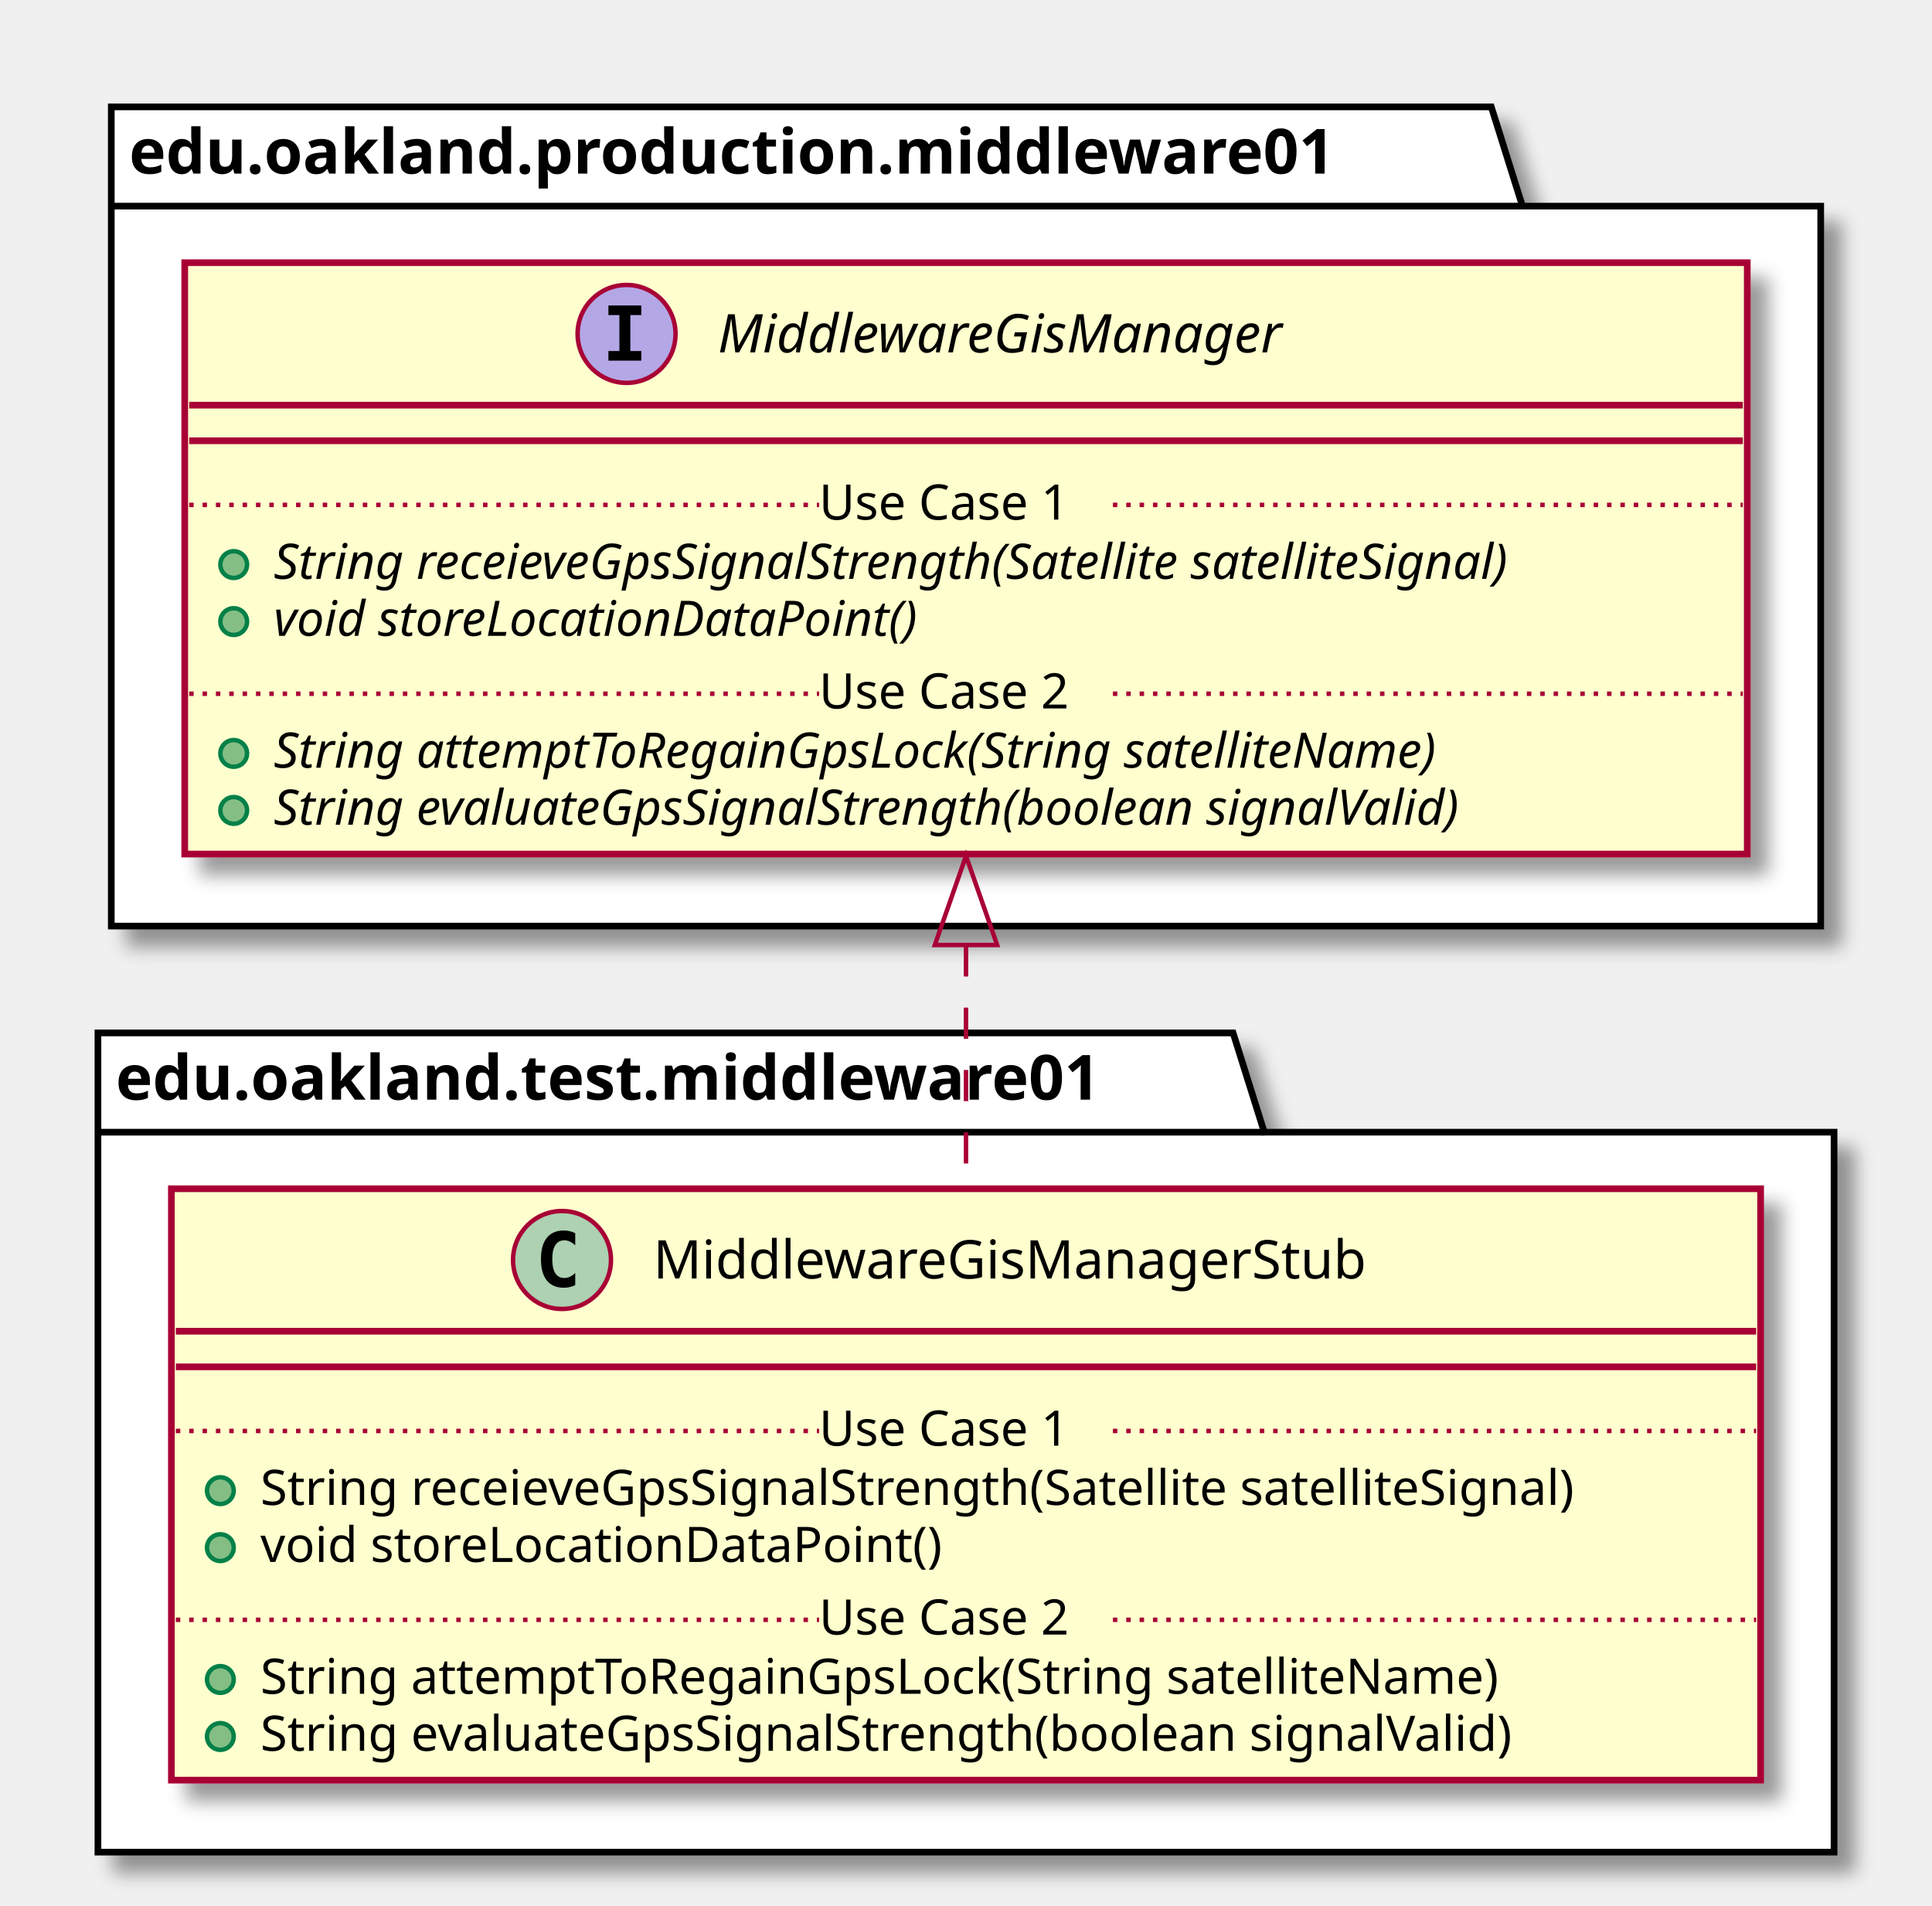
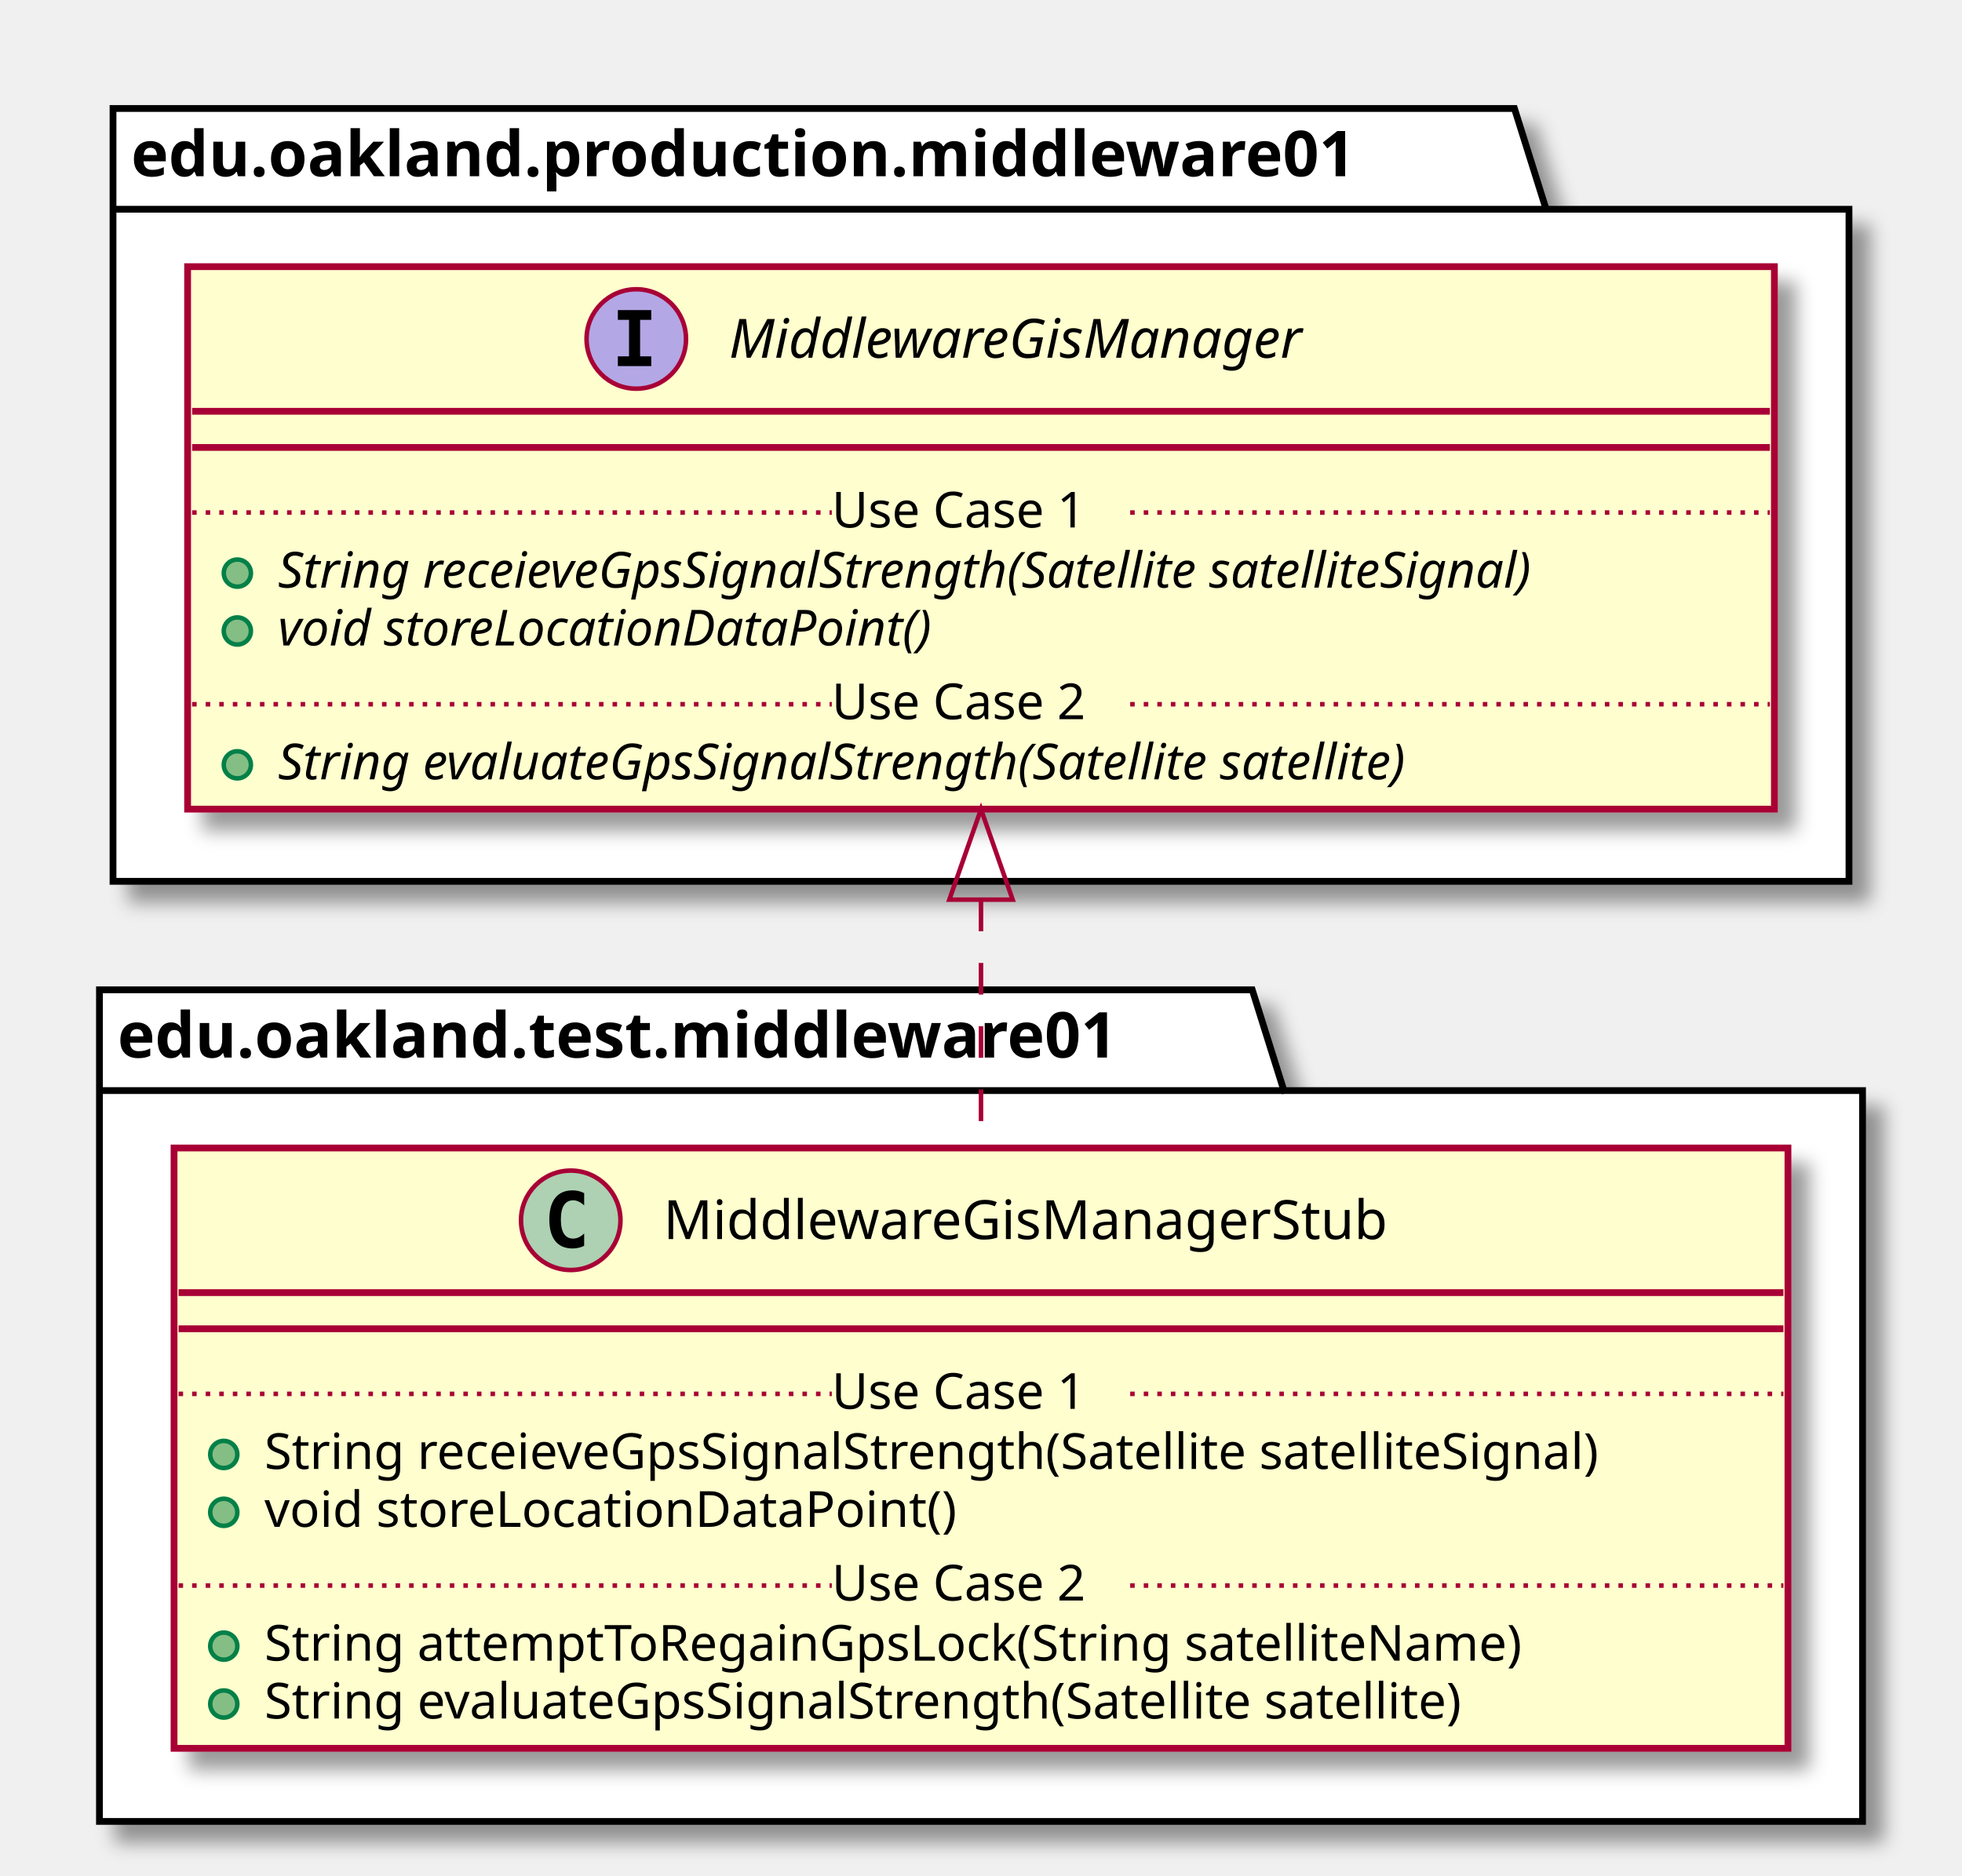
- <svg xmlns="http://www.w3.org/2000/svg" contentScriptType="application/ecmascript" contentStyleType="text/css" height="428px" preserveAspectRatio="none" style="width:434px;height:428px;" version="1.1" viewBox="0 0 434 428" width="434px" zoomAndPan="magnify">
+ <svg xmlns="http://www.w3.org/2000/svg" contentScriptType="application/ecmascript" contentStyleType="text/css" height="415px" preserveAspectRatio="none" style="width:434px;height:415px;" version="1.1" viewBox="0 0 434 415" width="434px" zoomAndPan="magnify">
  <defs>
-     <filter height="300%" id="fee8gywjprzsj" width="300%" x="-1" y="-1">
+     <filter height="300%" id="f1r8o35uh12hvz" width="300%" x="-1" y="-1">
      <feGaussianBlur result="blurOut" stdDeviation="2.0" />
      <feColorMatrix in="blurOut" result="blurOut2" type="matrix" values="0 0 0 0 0 0 0 0 0 0 0 0 0 0 0 0 0 0 .4 0" />
      <feOffset dx="4.0" dy="4.0" in="blurOut2" result="blurOut3" />
      <feBlend in="SourceGraphic" in2="blurOut3" mode="normal" />
    </filter>
  </defs>
  <g>
-     <polygon fill="#FFFFFF" filter="url(#fee8gywjprzsj)" points="22,232,277,232,284,254.297,412,254.297,412,416,22,416,22,232" style="stroke: #000000; stroke-width: 1.5;" />
-     <line style="stroke: #000000; stroke-width: 1.5;" x1="22" x2="284" y1="254.297" y2="254.297" />
-     <text fill="#000000" font-family="sans-serif" font-size="14" font-weight="bold" lengthAdjust="spacingAndGlyphs" textLength="249" x="26" y="246.995">edu.oakland.test.middleware01</text>
-     <polygon fill="#FFFFFF" filter="url(#fee8gywjprzsj)" points="25,24,335,24,342,46.297,409,46.297,409,208,25,208,25,24" style="stroke: #000000; stroke-width: 1.5;" />
+     <polygon fill="#FFFFFF" filter="url(#f1r8o35uh12hvz)" points="22,219,277,219,284,241.297,412,241.297,412,403,22,403,22,219" style="stroke: #000000; stroke-width: 1.5;" />
+     <line style="stroke: #000000; stroke-width: 1.5;" x1="22" x2="284" y1="241.297" y2="241.297" />
+     <text fill="#000000" font-family="sans-serif" font-size="14" font-weight="bold" lengthAdjust="spacingAndGlyphs" textLength="249" x="26" y="233.995">edu.oakland.test.middleware01</text>
+     <polygon fill="#FFFFFF" filter="url(#f1r8o35uh12hvz)" points="25,24,335,24,342,46.297,409,46.297,409,195,25,195,25,24" style="stroke: #000000; stroke-width: 1.5;" />
    <line style="stroke: #000000; stroke-width: 1.5;" x1="25" x2="342" y1="46.297" y2="46.297" />
    <text fill="#000000" font-family="sans-serif" font-size="14" font-weight="bold" lengthAdjust="spacingAndGlyphs" textLength="304" x="29" y="38.995">edu.oakland.production.middleware01</text>
-     <rect fill="#FEFECE" filter="url(#fee8gywjprzsj)" height="132.828" id="MiddlewareGisManagerStub" style="stroke: #A80036; stroke-width: 1.5;" width="357" x="38.5" y="267" />
-     <ellipse cx="126.25" cy="283" fill="#ADD1B2" rx="11" ry="11" style="stroke: #A80036; stroke-width: 1.0;" />
-     <path d="M129.219,288.641 Q128.641,288.938 128,289.078 Q127.359,289.234 126.656,289.234 Q124.156,289.234 122.828,287.594 Q121.516,285.938 121.516,282.812 Q121.516,279.688 122.828,278.031 Q124.156,276.375 126.656,276.375 Q127.359,276.375 128,276.531 Q128.656,276.688 129.219,276.984 L129.219,279.703 Q128.594,279.125 128,278.859 Q127.406,278.578 126.781,278.578 Q125.438,278.578 124.75,279.656 Q124.062,280.719 124.062,282.812 Q124.062,284.906 124.75,285.984 Q125.438,287.047 126.781,287.047 Q127.406,287.047 128,286.781 Q128.594,286.5 129.219,285.922 L129.219,288.641 Z " />
-     <text fill="#000000" font-family="sans-serif" font-size="12" lengthAdjust="spacingAndGlyphs" textLength="173" x="146.75" y="287.154">MiddlewareGisManagerStub</text>
-     <line style="stroke: #A80036; stroke-width: 1.5;" x1="39.5" x2="394.5" y1="299" y2="299" />
-     <line style="stroke: #A80036; stroke-width: 1.5;" x1="39.5" x2="394.5" y1="307" y2="307" />
-     <ellipse cx="49.5" cy="334.805" fill="#84BE84" rx="3" ry="3" style="stroke: #038048; stroke-width: 1.0;" />
-     <text fill="#000000" font-family="sans-serif" font-size="11" lengthAdjust="spacingAndGlyphs" textLength="331" x="58.5" y="338.015">String receieveGpsSignalStrength(Satellite satelliteSignal)</text>
-     <ellipse cx="49.5" cy="347.609" fill="#84BE84" rx="3" ry="3" style="stroke: #038048; stroke-width: 1.0;" />
-     <text fill="#000000" font-family="sans-serif" font-size="11" lengthAdjust="spacingAndGlyphs" textLength="166" x="58.5" y="350.82">void storeLocationDataPoint()</text>
-     <line style="stroke: #A80036; stroke-width: 1.0; stroke-dasharray: 1.0,2.0;" x1="39.5" x2="184" y1="321.402" y2="321.402" />
-     <text fill="#000000" font-family="sans-serif" font-size="11" lengthAdjust="spacingAndGlyphs" textLength="66" x="184" y="324.71">Use Case 1</text>
-     <line style="stroke: #A80036; stroke-width: 1.0; stroke-dasharray: 1.0,2.0;" x1="250" x2="394.5" y1="321.402" y2="321.402" />
-     <ellipse cx="49.5" cy="377.219" fill="#84BE84" rx="3" ry="3" style="stroke: #038048; stroke-width: 1.0;" />
-     <text fill="#000000" font-family="sans-serif" font-size="11" lengthAdjust="spacingAndGlyphs" textLength="306" x="58.5" y="380.429">String attemptToRegainGpsLock(String satelliteName)</text>
-     <ellipse cx="49.5" cy="390.023" fill="#84BE84" rx="3" ry="3" style="stroke: #038048; stroke-width: 1.0;" />
-     <text fill="#000000" font-family="sans-serif" font-size="11" lengthAdjust="spacingAndGlyphs" textLength="311" x="58.5" y="393.234">String evaluateGpsSignalStrength(boolean signalValid)</text>
-     <line style="stroke: #A80036; stroke-width: 1.0; stroke-dasharray: 1.0,2.0;" x1="39.5" x2="184" y1="363.816" y2="363.816" />
-     <text fill="#000000" font-family="sans-serif" font-size="11" lengthAdjust="spacingAndGlyphs" textLength="66" x="184" y="367.125">Use Case 2</text>
-     <line style="stroke: #A80036; stroke-width: 1.0; stroke-dasharray: 1.0,2.0;" x1="250" x2="394.5" y1="363.816" y2="363.816" />
-     <rect fill="#FEFECE" filter="url(#fee8gywjprzsj)" height="132.828" id="MiddlewareGisManager" style="stroke: #A80036; stroke-width: 1.5;" width="351" x="41.5" y="59" />
+     <rect fill="#FEFECE" filter="url(#f1r8o35uh12hvz)" height="132.828" id="MiddlewareGisManagerStub" style="stroke: #A80036; stroke-width: 1.5;" width="357" x="38.5" y="254" />
+     <ellipse cx="126.25" cy="270" fill="#ADD1B2" rx="11" ry="11" style="stroke: #A80036; stroke-width: 1.0;" />
+     <path d="M129.219,275.641 Q128.641,275.938 128,276.078 Q127.359,276.234 126.656,276.234 Q124.156,276.234 122.828,274.594 Q121.516,272.938 121.516,269.812 Q121.516,266.688 122.828,265.031 Q124.156,263.375 126.656,263.375 Q127.359,263.375 128,263.531 Q128.656,263.688 129.219,263.984 L129.219,266.703 Q128.594,266.125 128,265.859 Q127.406,265.578 126.781,265.578 Q125.438,265.578 124.75,266.656 Q124.062,267.719 124.062,269.812 Q124.062,271.906 124.75,272.984 Q125.438,274.047 126.781,274.047 Q127.406,274.047 128,273.781 Q128.594,273.5 129.219,272.922 L129.219,275.641 Z " />
+     <text fill="#000000" font-family="sans-serif" font-size="12" lengthAdjust="spacingAndGlyphs" textLength="173" x="146.75" y="274.154">MiddlewareGisManagerStub</text>
+     <line style="stroke: #A80036; stroke-width: 1.5;" x1="39.5" x2="394.5" y1="286" y2="286" />
+     <line style="stroke: #A80036; stroke-width: 1.5;" x1="39.5" x2="394.5" y1="294" y2="294" />
+     <ellipse cx="49.5" cy="321.805" fill="#84BE84" rx="3" ry="3" style="stroke: #038048; stroke-width: 1.0;" />
+     <text fill="#000000" font-family="sans-serif" font-size="11" lengthAdjust="spacingAndGlyphs" textLength="331" x="58.5" y="325.015">String receieveGpsSignalStrength(Satellite satelliteSignal)</text>
+     <ellipse cx="49.5" cy="334.609" fill="#84BE84" rx="3" ry="3" style="stroke: #038048; stroke-width: 1.0;" />
+     <text fill="#000000" font-family="sans-serif" font-size="11" lengthAdjust="spacingAndGlyphs" textLength="166" x="58.5" y="337.82">void storeLocationDataPoint()</text>
+     <line style="stroke: #A80036; stroke-width: 1.0; stroke-dasharray: 1.0,2.0;" x1="39.5" x2="184" y1="308.402" y2="308.402" />
+     <text fill="#000000" font-family="sans-serif" font-size="11" lengthAdjust="spacingAndGlyphs" textLength="66" x="184" y="311.71">Use Case 1</text>
+     <line style="stroke: #A80036; stroke-width: 1.0; stroke-dasharray: 1.0,2.0;" x1="250" x2="394.5" y1="308.402" y2="308.402" />
+     <ellipse cx="49.5" cy="364.219" fill="#84BE84" rx="3" ry="3" style="stroke: #038048; stroke-width: 1.0;" />
+     <text fill="#000000" font-family="sans-serif" font-size="11" lengthAdjust="spacingAndGlyphs" textLength="306" x="58.5" y="367.429">String attemptToRegainGpsLock(String satelliteName)</text>
+     <ellipse cx="49.5" cy="377.023" fill="#84BE84" rx="3" ry="3" style="stroke: #038048; stroke-width: 1.0;" />
+     <text fill="#000000" font-family="sans-serif" font-size="11" lengthAdjust="spacingAndGlyphs" textLength="296" x="58.5" y="380.234">String evaluateGpsSignalStrength(Satellite satellite)</text>
+     <line style="stroke: #A80036; stroke-width: 1.0; stroke-dasharray: 1.0,2.0;" x1="39.5" x2="184" y1="350.816" y2="350.816" />
+     <text fill="#000000" font-family="sans-serif" font-size="11" lengthAdjust="spacingAndGlyphs" textLength="66" x="184" y="354.125">Use Case 2</text>
+     <line style="stroke: #A80036; stroke-width: 1.0; stroke-dasharray: 1.0,2.0;" x1="250" x2="394.5" y1="350.816" y2="350.816" />
+     <rect fill="#FEFECE" filter="url(#f1r8o35uh12hvz)" height="120.023" id="MiddlewareGisManager" style="stroke: #A80036; stroke-width: 1.5;" width="351" x="41.5" y="59" />
    <ellipse cx="140.75" cy="75" fill="#B4A7E5" rx="11" ry="11" style="stroke: #A80036; stroke-width: 1.0;" />
    <path d="M136.672,70.766 L136.672,68.609 L144.062,68.609 L144.062,70.766 L141.594,70.766 L141.594,78.844 L144.062,78.844 L144.062,81 L136.672,81 L136.672,78.844 L139.141,78.844 L139.141,70.766 L136.672,70.766 Z " />
    <text fill="#000000" font-family="sans-serif" font-size="12" font-style="italic" lengthAdjust="spacingAndGlyphs" textLength="144" x="161.25" y="79.154">MiddlewareGisManager</text>
    <line style="stroke: #A80036; stroke-width: 1.5;" x1="42.5" x2="391.5" y1="91" y2="91" />
    <line style="stroke: #A80036; stroke-width: 1.5;" x1="42.5" x2="391.5" y1="99" y2="99" />
    <ellipse cx="52.5" cy="126.805" fill="#84BE84" rx="3" ry="3" style="stroke: #038048; stroke-width: 1.0;" />
    <text fill="#000000" font-family="sans-serif" font-size="11" font-style="italic" lengthAdjust="spacingAndGlyphs" textLength="325" x="61.5" y="130.015">String receieveGpsSignalStrength(Satellite satelliteSignal)</text>
    <ellipse cx="52.5" cy="139.609" fill="#84BE84" rx="3" ry="3" style="stroke: #038048; stroke-width: 1.0;" />
    <text fill="#000000" font-family="sans-serif" font-size="11" font-style="italic" lengthAdjust="spacingAndGlyphs" textLength="166" x="61.5" y="142.82">void storeLocationDataPoint()</text>
    <line style="stroke: #A80036; stroke-width: 1.0; stroke-dasharray: 1.0,2.0;" x1="42.5" x2="184" y1="113.402" y2="113.402" />
    <text fill="#000000" font-family="sans-serif" font-size="11" lengthAdjust="spacingAndGlyphs" textLength="66" x="184" y="116.71">Use Case 1</text>
    <line style="stroke: #A80036; stroke-width: 1.0; stroke-dasharray: 1.0,2.0;" x1="250" x2="391.5" y1="113.402" y2="113.402" />
    <ellipse cx="52.5" cy="169.219" fill="#84BE84" rx="3" ry="3" style="stroke: #038048; stroke-width: 1.0;" />
-     <text fill="#000000" font-family="sans-serif" font-size="11" font-style="italic" lengthAdjust="spacingAndGlyphs" textLength="303" x="61.5" y="172.429">String attemptToRegainGpsLock(String satelliteName)</text>
-     <ellipse cx="52.5" cy="182.023" fill="#84BE84" rx="3" ry="3" style="stroke: #038048; stroke-width: 1.0;" />
-     <text fill="#000000" font-family="sans-serif" font-size="11" font-style="italic" lengthAdjust="spacingAndGlyphs" textLength="308" x="61.5" y="185.234">String evaluateGpsSignalStrength(boolean signalValid)</text>
+     <text fill="#000000" font-family="sans-serif" font-size="11" font-style="italic" lengthAdjust="spacingAndGlyphs" textLength="291" x="61.5" y="172.429">String evaluateGpsSignalStrength(Satellite satellite)</text>
    <line style="stroke: #A80036; stroke-width: 1.0; stroke-dasharray: 1.0,2.0;" x1="42.5" x2="184" y1="155.816" y2="155.816" />
    <text fill="#000000" font-family="sans-serif" font-size="11" lengthAdjust="spacingAndGlyphs" textLength="66" x="184" y="159.125">Use Case 2</text>
    <line style="stroke: #A80036; stroke-width: 1.0; stroke-dasharray: 1.0,2.0;" x1="250" x2="391.5" y1="155.816" y2="155.816" />
-     <path d="M217,212.32 C217,230.49 217,249.39 217,266.67 " fill="none" id="MiddlewareGisManager&lt;-MiddlewareGisManagerStub" style="stroke: #A80036; stroke-width: 1.0; stroke-dasharray: 7.0,7.0;" />
-     <polygon fill="none" points="210,212.25,217,192.25,224,212.25,210,212.25" style="stroke: #A80036; stroke-width: 1.0;" />
+     <path d="M217,199.05 C217,217.25 217,236.42 217,253.97 " fill="none" id="MiddlewareGisManager&lt;-MiddlewareGisManagerStub" style="stroke: #A80036; stroke-width: 1.0; stroke-dasharray: 7.0,7.0;" />
+     <polygon fill="none" points="210,199.05,217,179.05,224,199.05,210,199.05" style="stroke: #A80036; stroke-width: 1.0;" />
  </g>
</svg>
